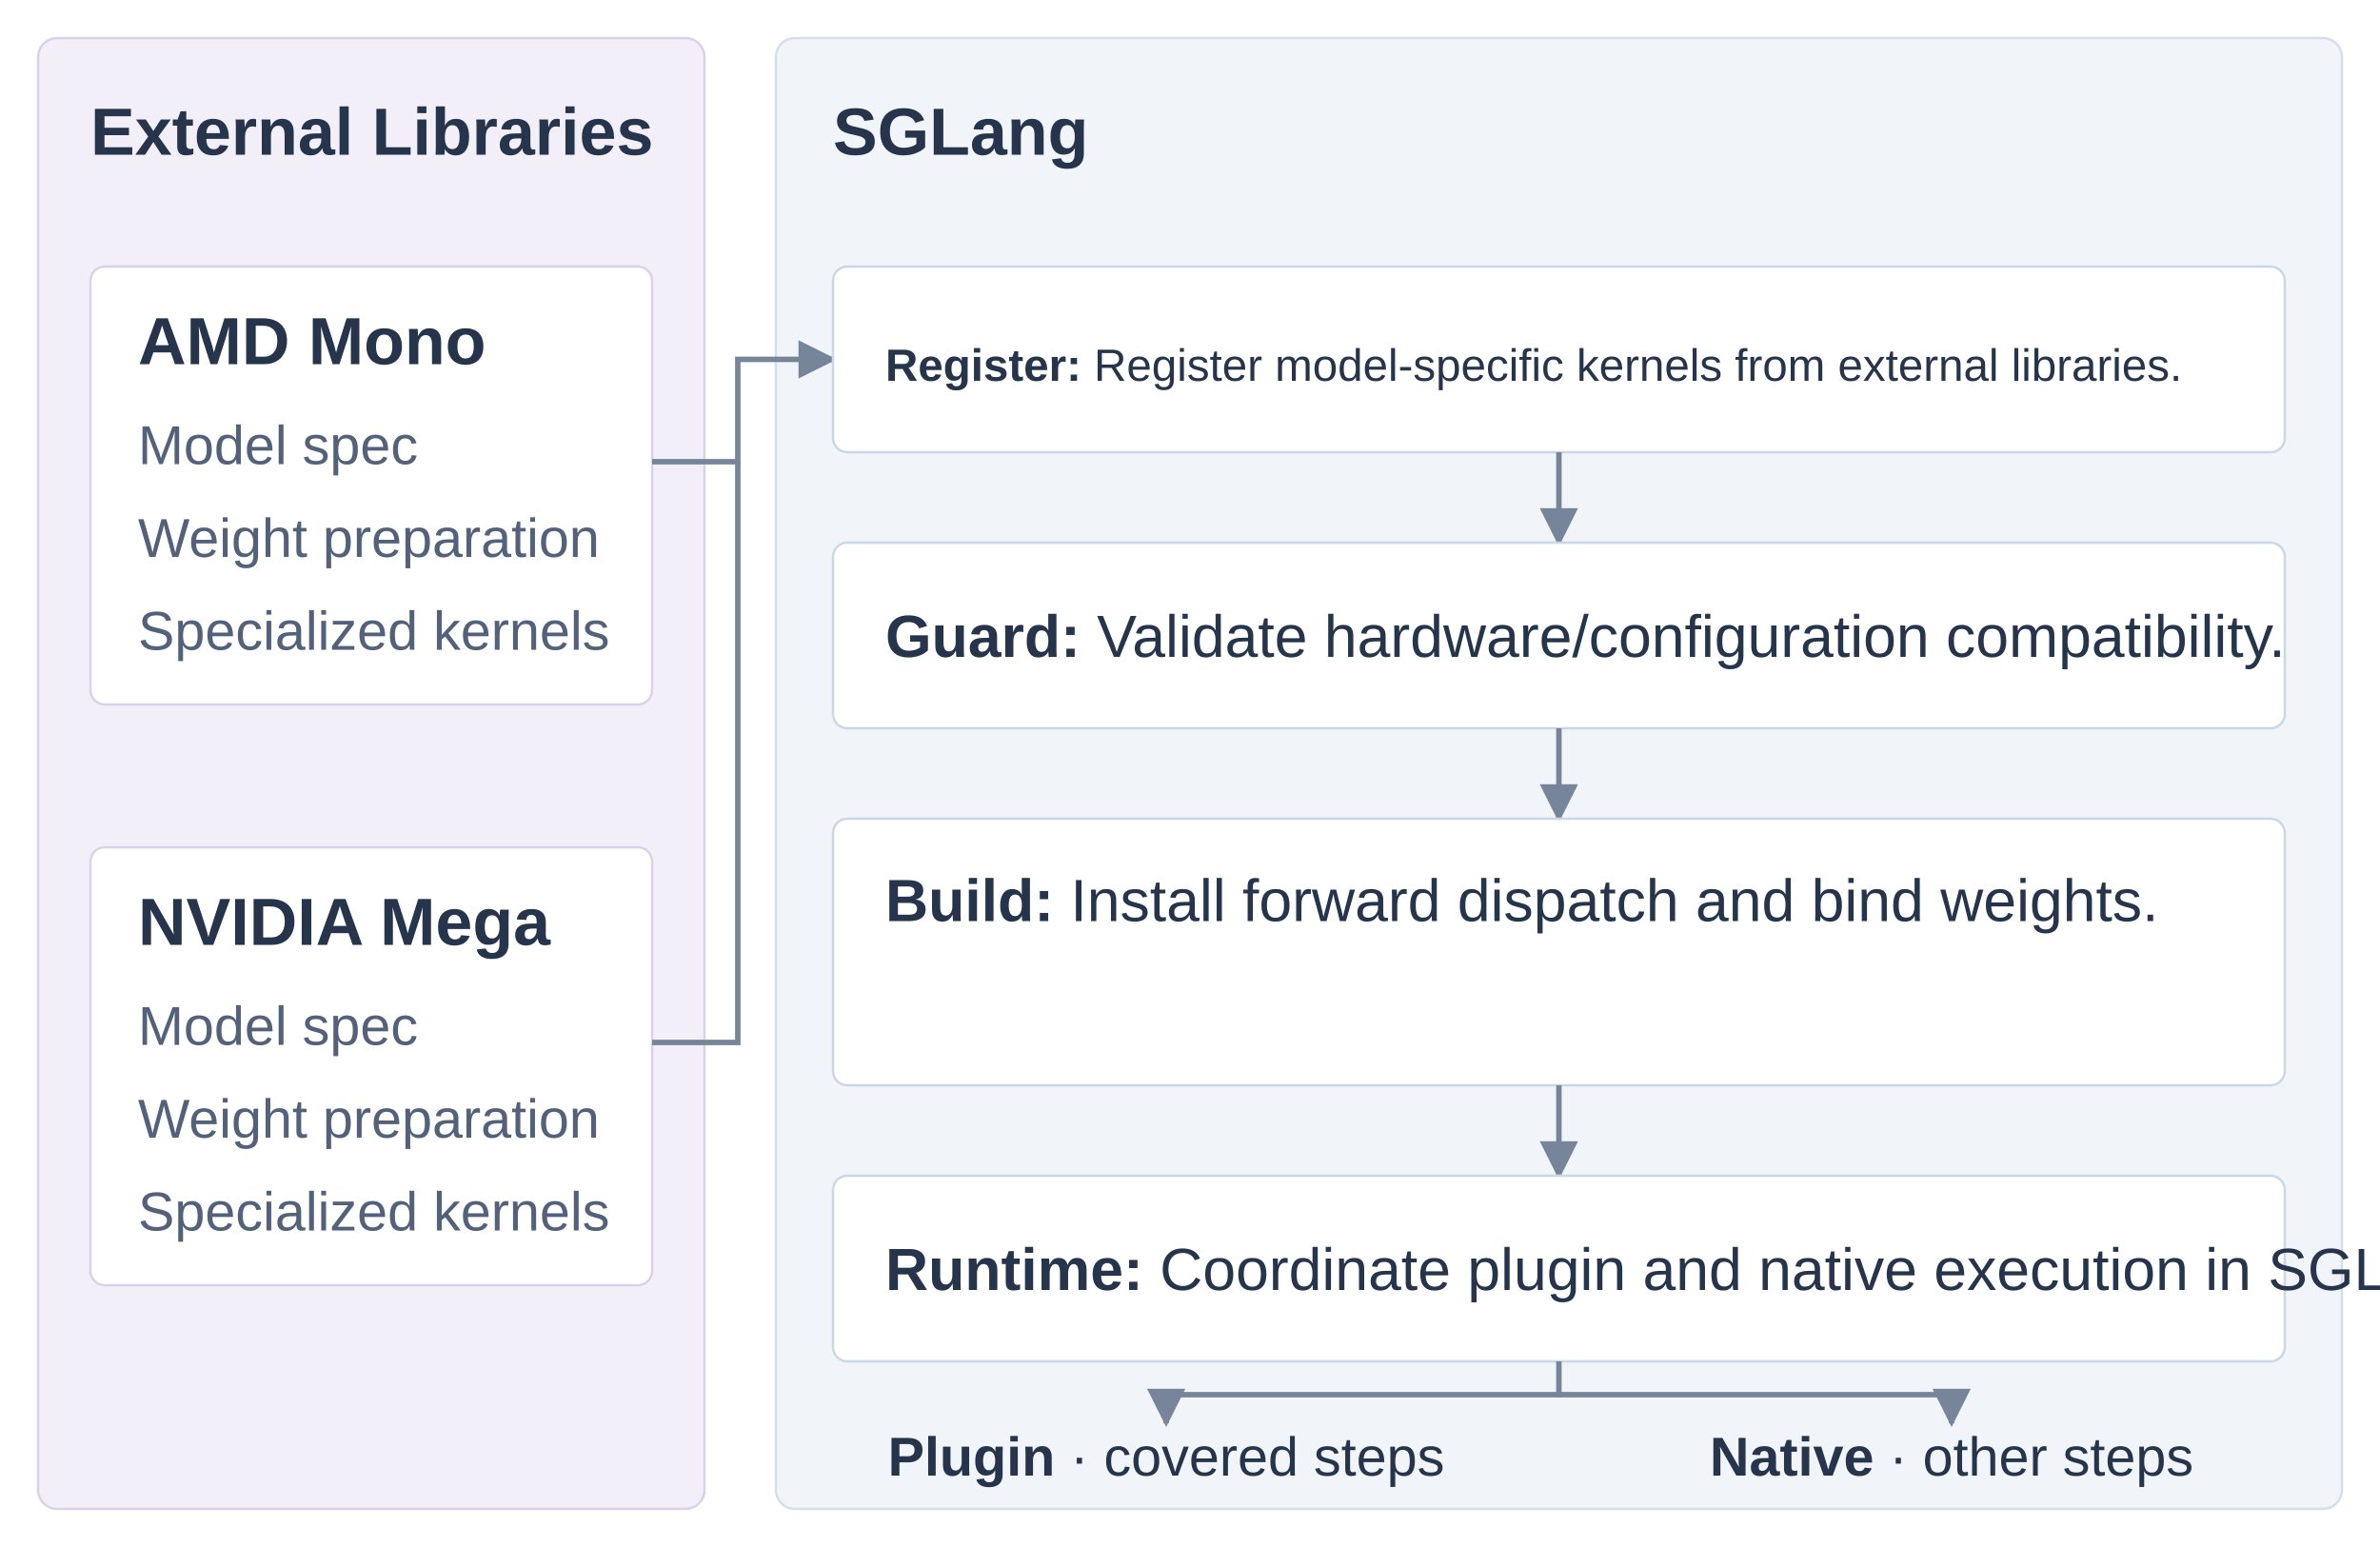
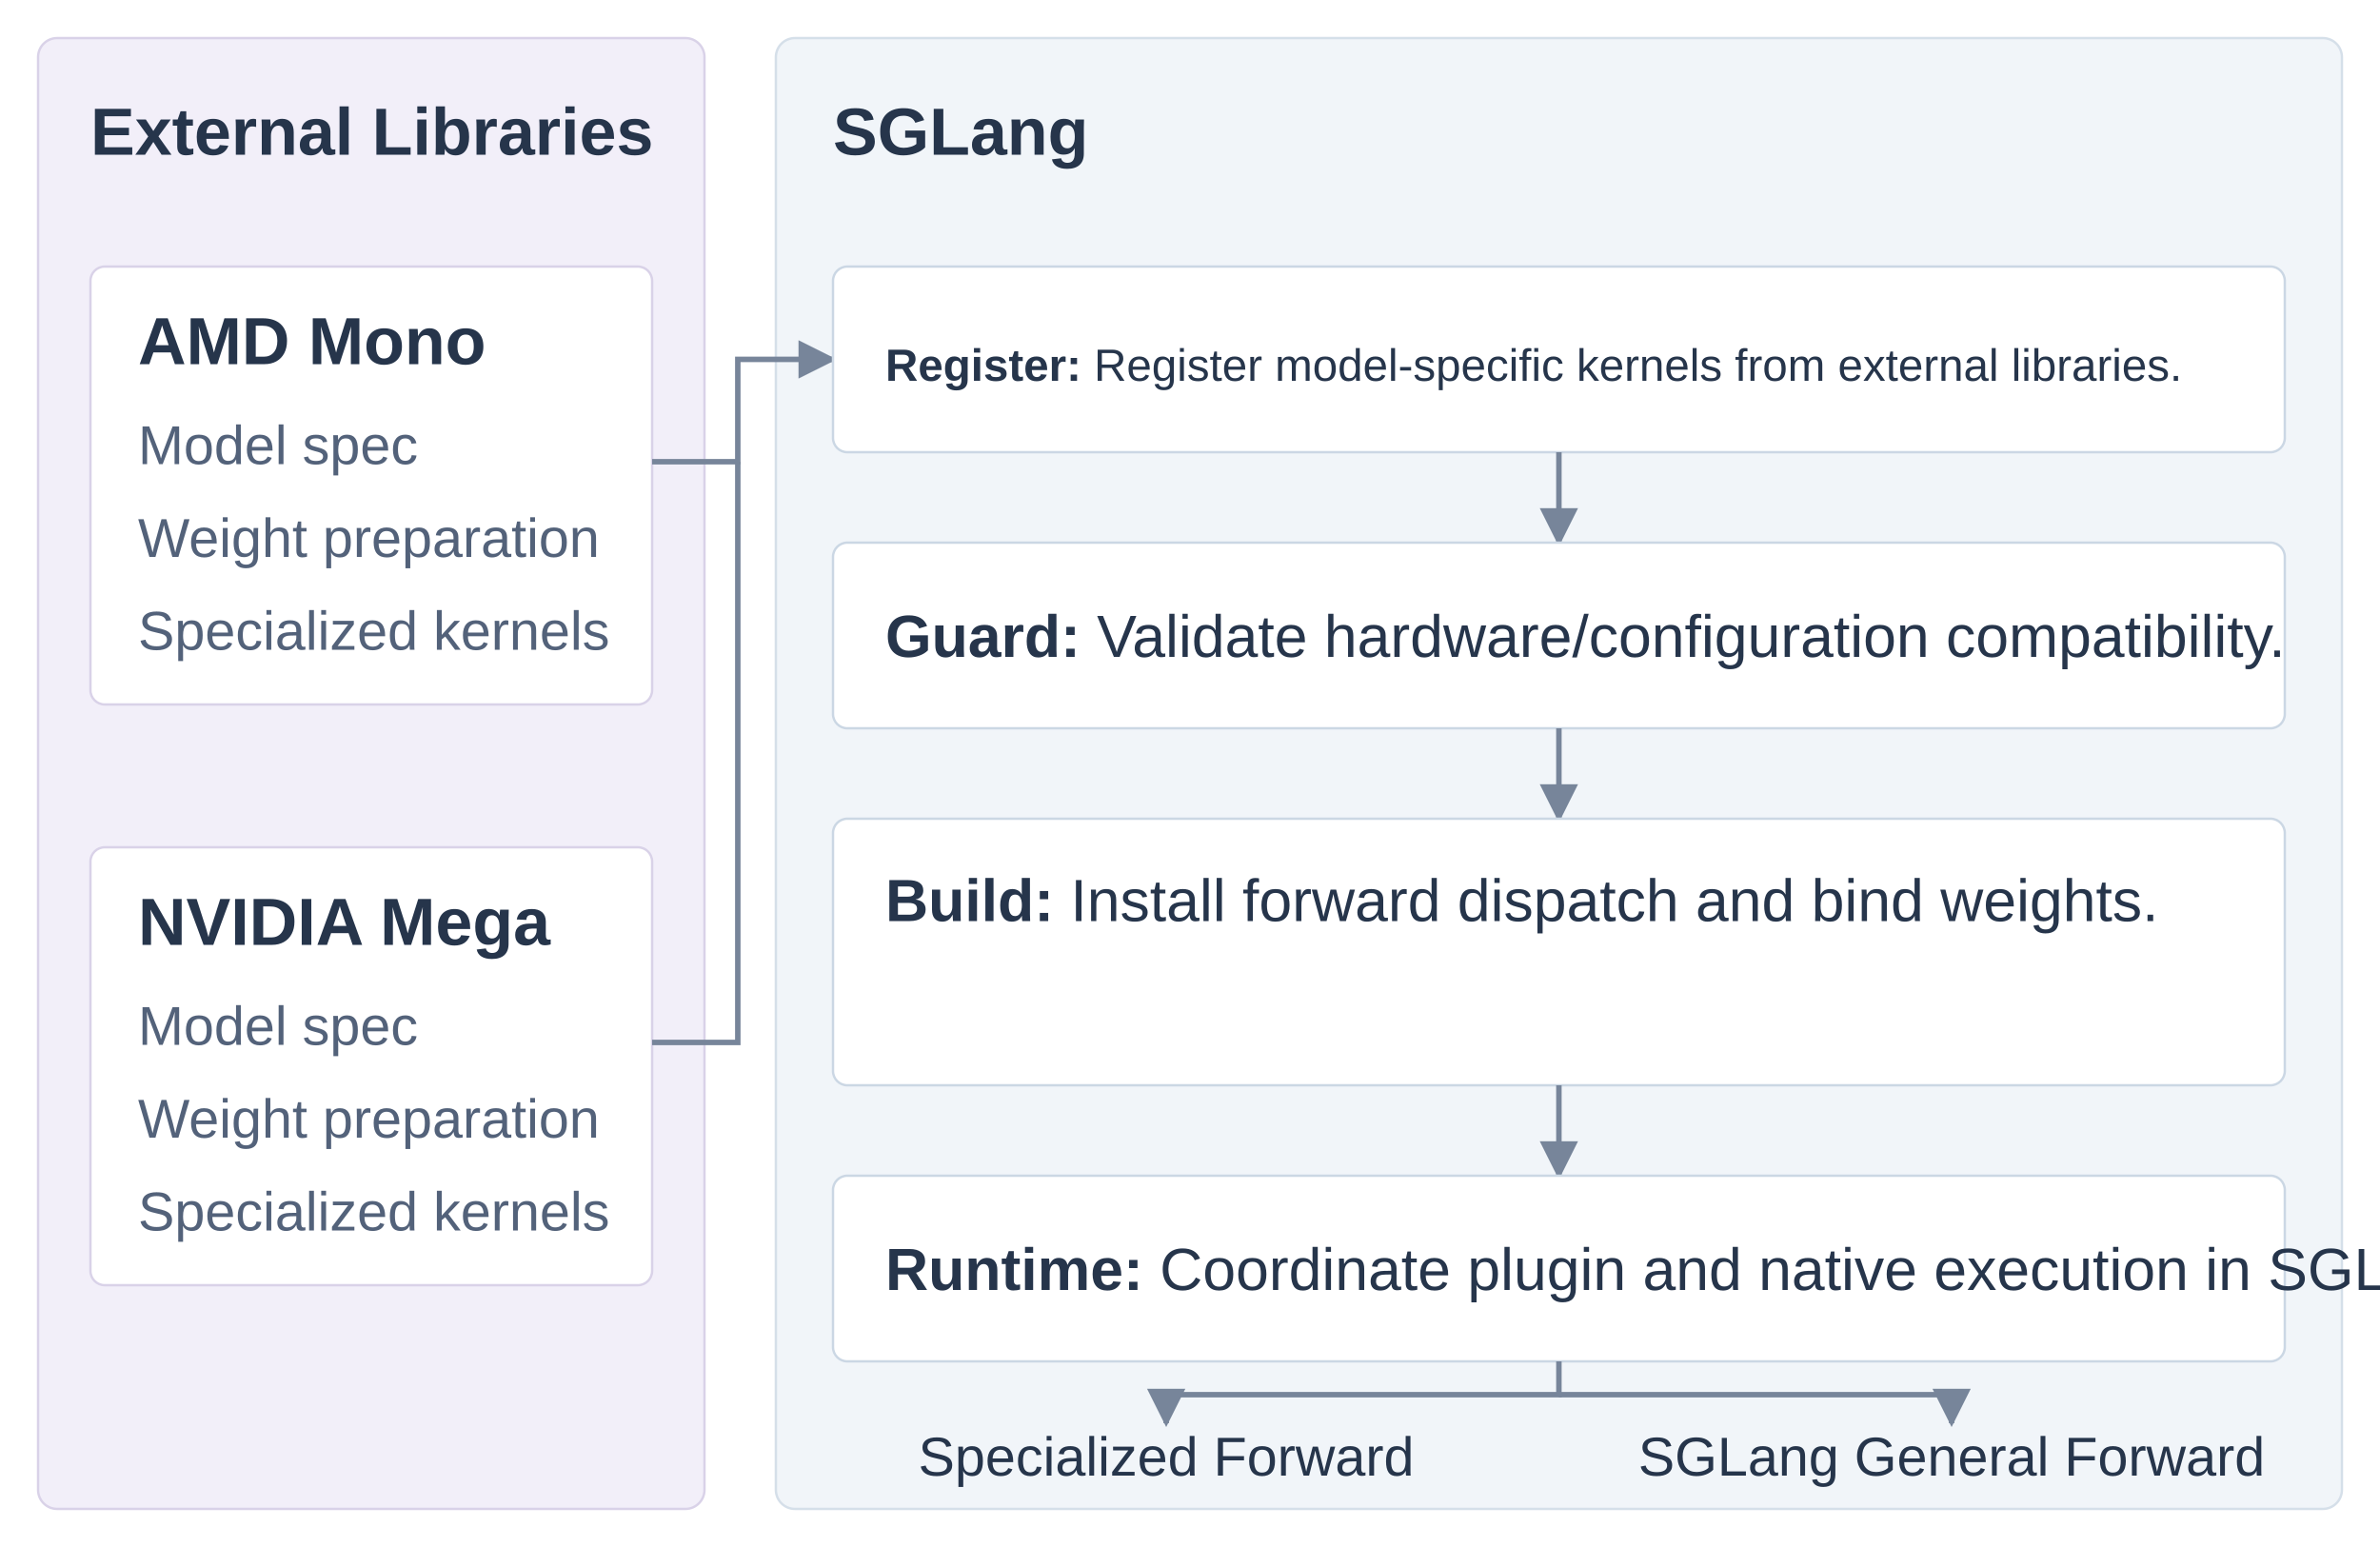
<svg xmlns="http://www.w3.org/2000/svg" width="1000" height="650" viewBox="0 0 1000 650" role="img" aria-labelledby="title desc">
  <defs>
    <marker id="arrow" viewBox="0 0 10 10" refX="9" refY="5" markerWidth="7" markerHeight="7" orient="auto">
      <path d="M0 0 10 5 0 10" fill="#77859a" />
    </marker>
  </defs>
  <style>text{font-family:Arial,Helvetica,sans-serif;fill:#26354b;font-size:25px}.heading{font-size:28px;font-weight:700}.detail{font-size:23px;fill:#53627a}.arrow{fill:none;stroke:#77859a;stroke-width:2.3;marker-end:url(#arrow)}</style>
  <rect width="1000" height="650" fill="white" />
  <rect x="16" y="16" width="280" height="618" rx="8" fill="#f2eff9" stroke="#d9d2e8" />
  <rect x="326" y="16" width="658" height="618" rx="8" fill="#f1f5f9" stroke="#d5dfe9" />
  <text x="38" y="65" class="heading">External Libraries</text>
  <text x="350" y="65" class="heading">SGLang</text>
  <rect x="38" y="112" width="236" height="184" rx="6" fill="white" stroke="#d9d2e8" />
  <text x="58" y="153" class="heading">AMD Mono</text>
  <text x="58" y="195" class="detail">Model spec</text>
  <text x="58" y="234" class="detail">Weight preparation</text>
  <text x="58" y="273" class="detail">Specialized kernels</text>
  <rect x="38" y="356" width="236" height="184" rx="6" fill="white" stroke="#d9d2e8" />
  <text x="58" y="397" class="heading">NVIDIA Mega</text>
  <text x="58" y="439" class="detail">Model spec</text>
  <text x="58" y="478" class="detail">Weight preparation</text>
  <text x="58" y="517" class="detail">Specialized kernels</text>
  <path d="M274 194 H310 V151 H350" class="arrow" />
  <path d="M274 438 H310 V194" fill="none" stroke="#77859a" stroke-width="2.3" />
  <rect x="350" y="112" width="610" height="78" rx="6" fill="white" stroke="#cbd7e4" />
  <text x="372" y="160" style="font-size:19px">
    <tspan font-weight="700">Register:</tspan> Register model-specific kernels from external libraries.</text>
  <path d="M655 190 V228" class="arrow" />
  <rect x="350" y="228" width="610" height="78" rx="6" fill="white" stroke="#cbd7e4" />
  <text x="372" y="276">
    <tspan font-weight="700">Guard:</tspan> Validate hardware/configuration compatibility.</text>
  <path d="M655 306 V344" class="arrow" />
  <rect x="350" y="344" width="610" height="112" rx="6" fill="white" stroke="#cbd7e4" />
  <text x="372" y="387">
    <tspan font-weight="700">Build:</tspan> Install forward dispatch and bind weights.</text>
  <path d="M655 456 V494" class="arrow" />
  <rect x="350" y="494" width="610" height="78" rx="6" fill="white" stroke="#cbd7e4" />
  <text x="372" y="542">
    <tspan font-weight="700">Runtime:</tspan> Coordinate plugin and native execution in SGLang’s ModelRunner.</text>
  <path d="M655 572 V586 H490 V598" class="arrow" />
  <path d="M655 586 H820 V598" class="arrow" />
-   <text x="490" y="620" text-anchor="middle" style="font-size:23px">
-     <tspan font-weight="700">Plugin</tspan> · covered steps</text>
-   <text x="820" y="620" text-anchor="middle" style="font-size:23px">
-     <tspan font-weight="700">Native</tspan> · other steps</text>
+   <text x="490" y="620" text-anchor="middle" style="font-size:23px">Specialized Forward</text>
+   <text x="820" y="620" text-anchor="middle" style="font-size:23px">SGLang General Forward</text>
</svg>
